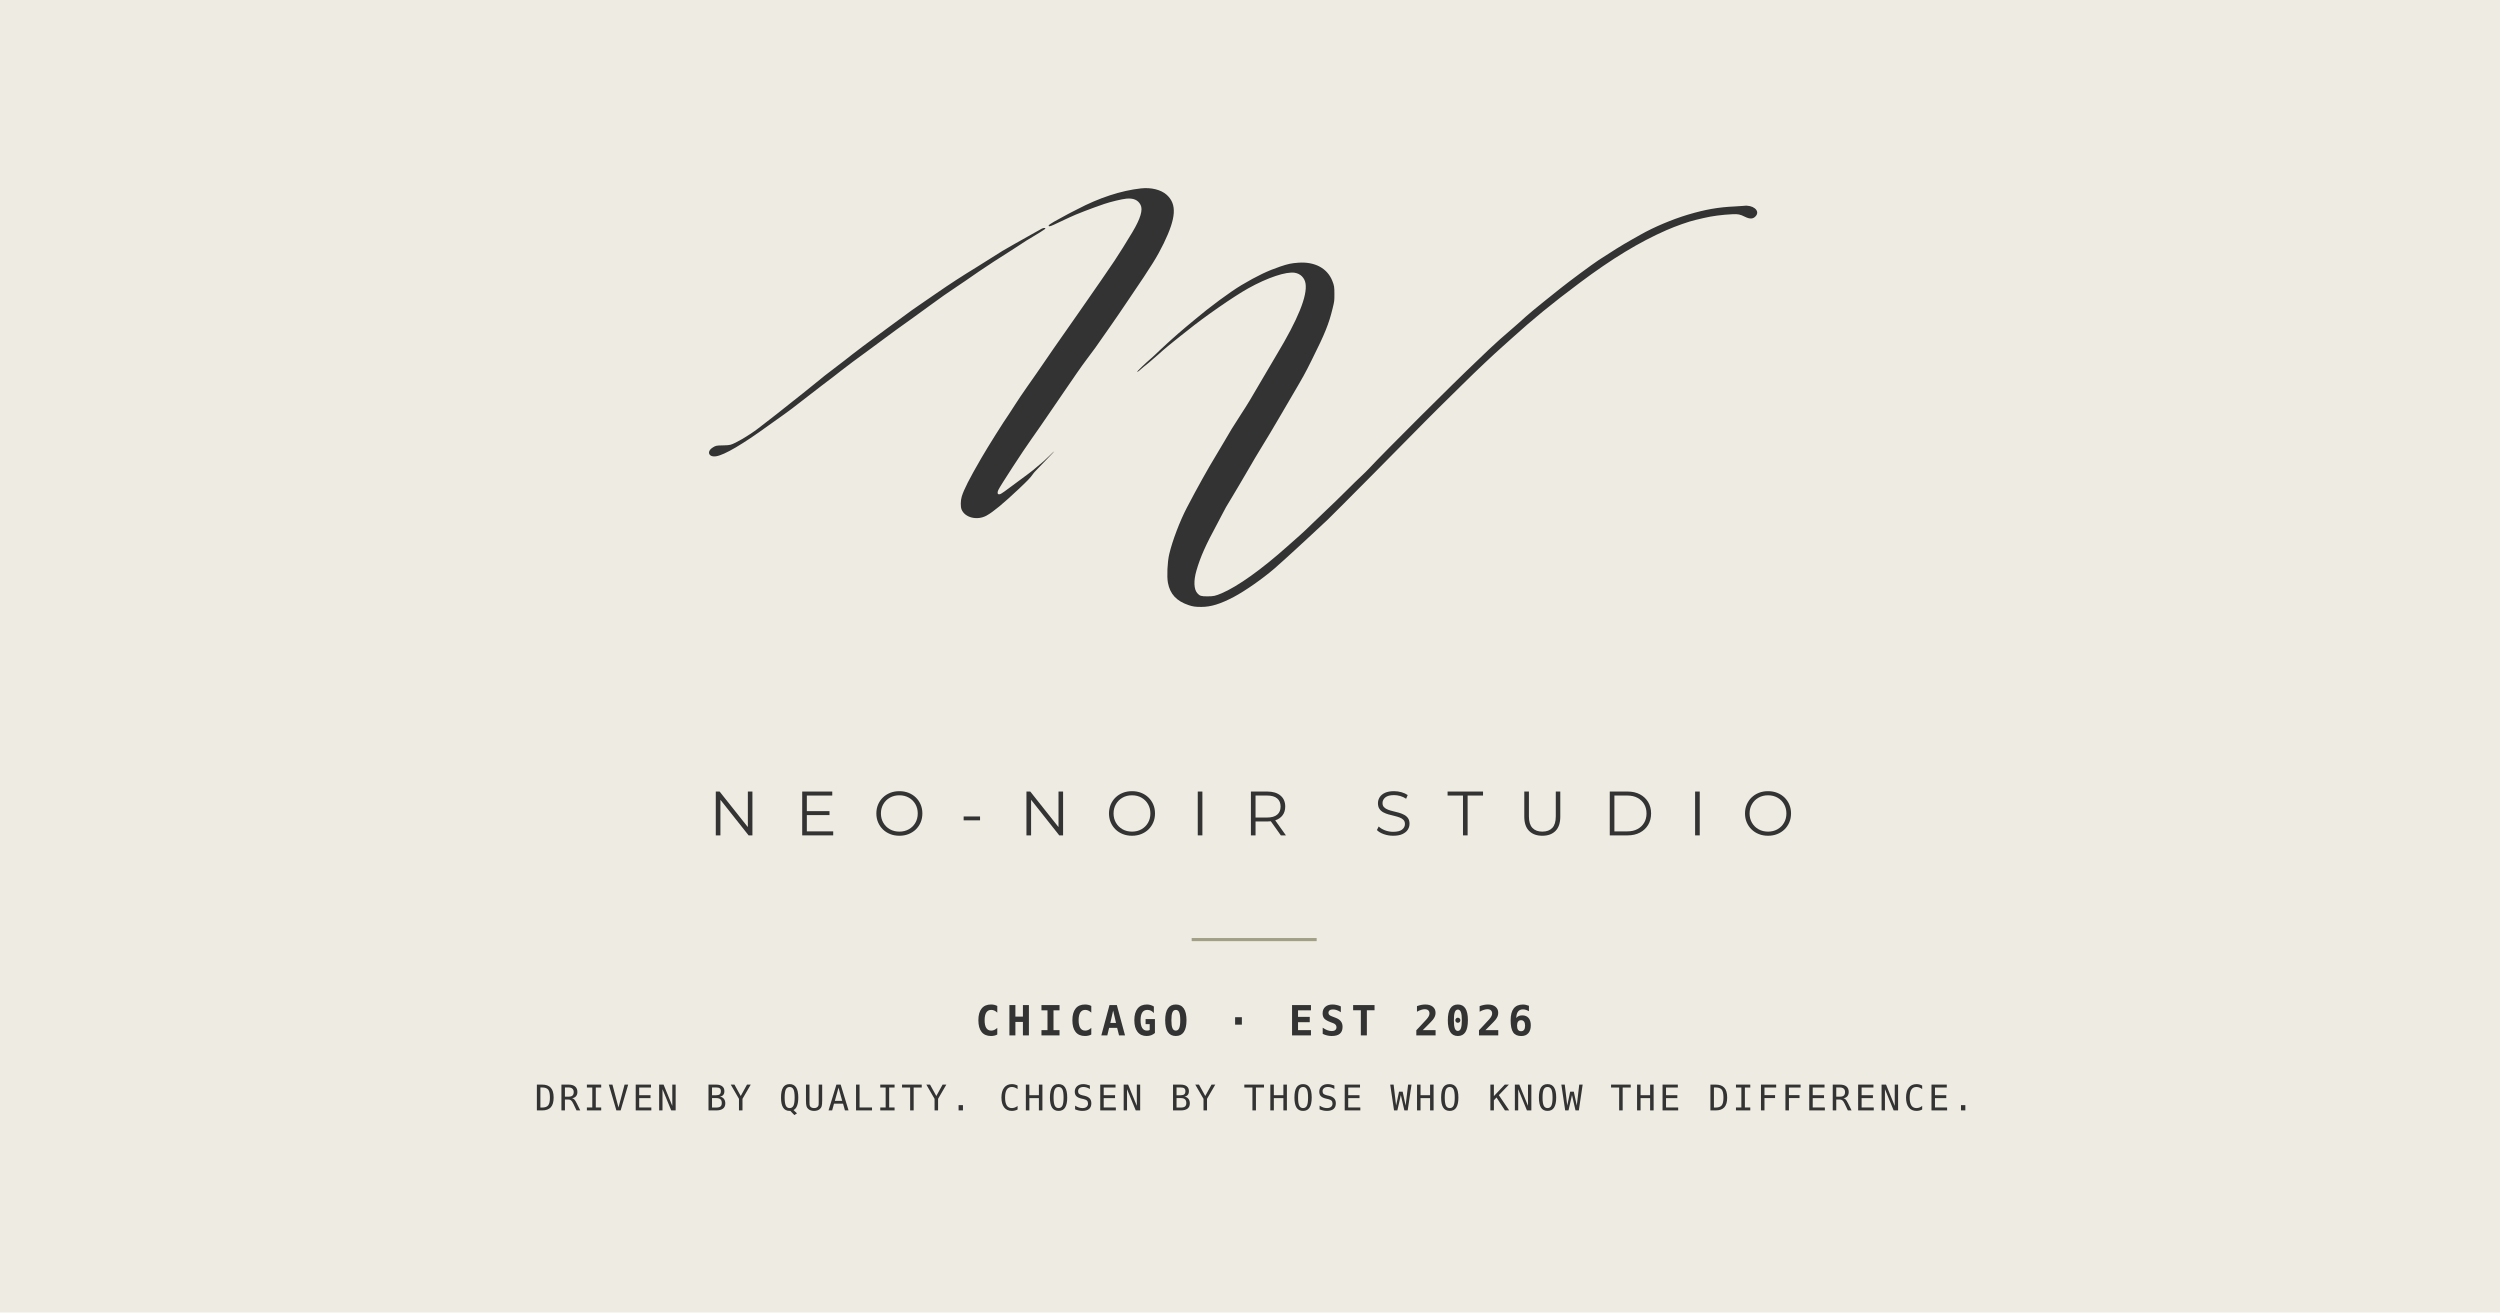
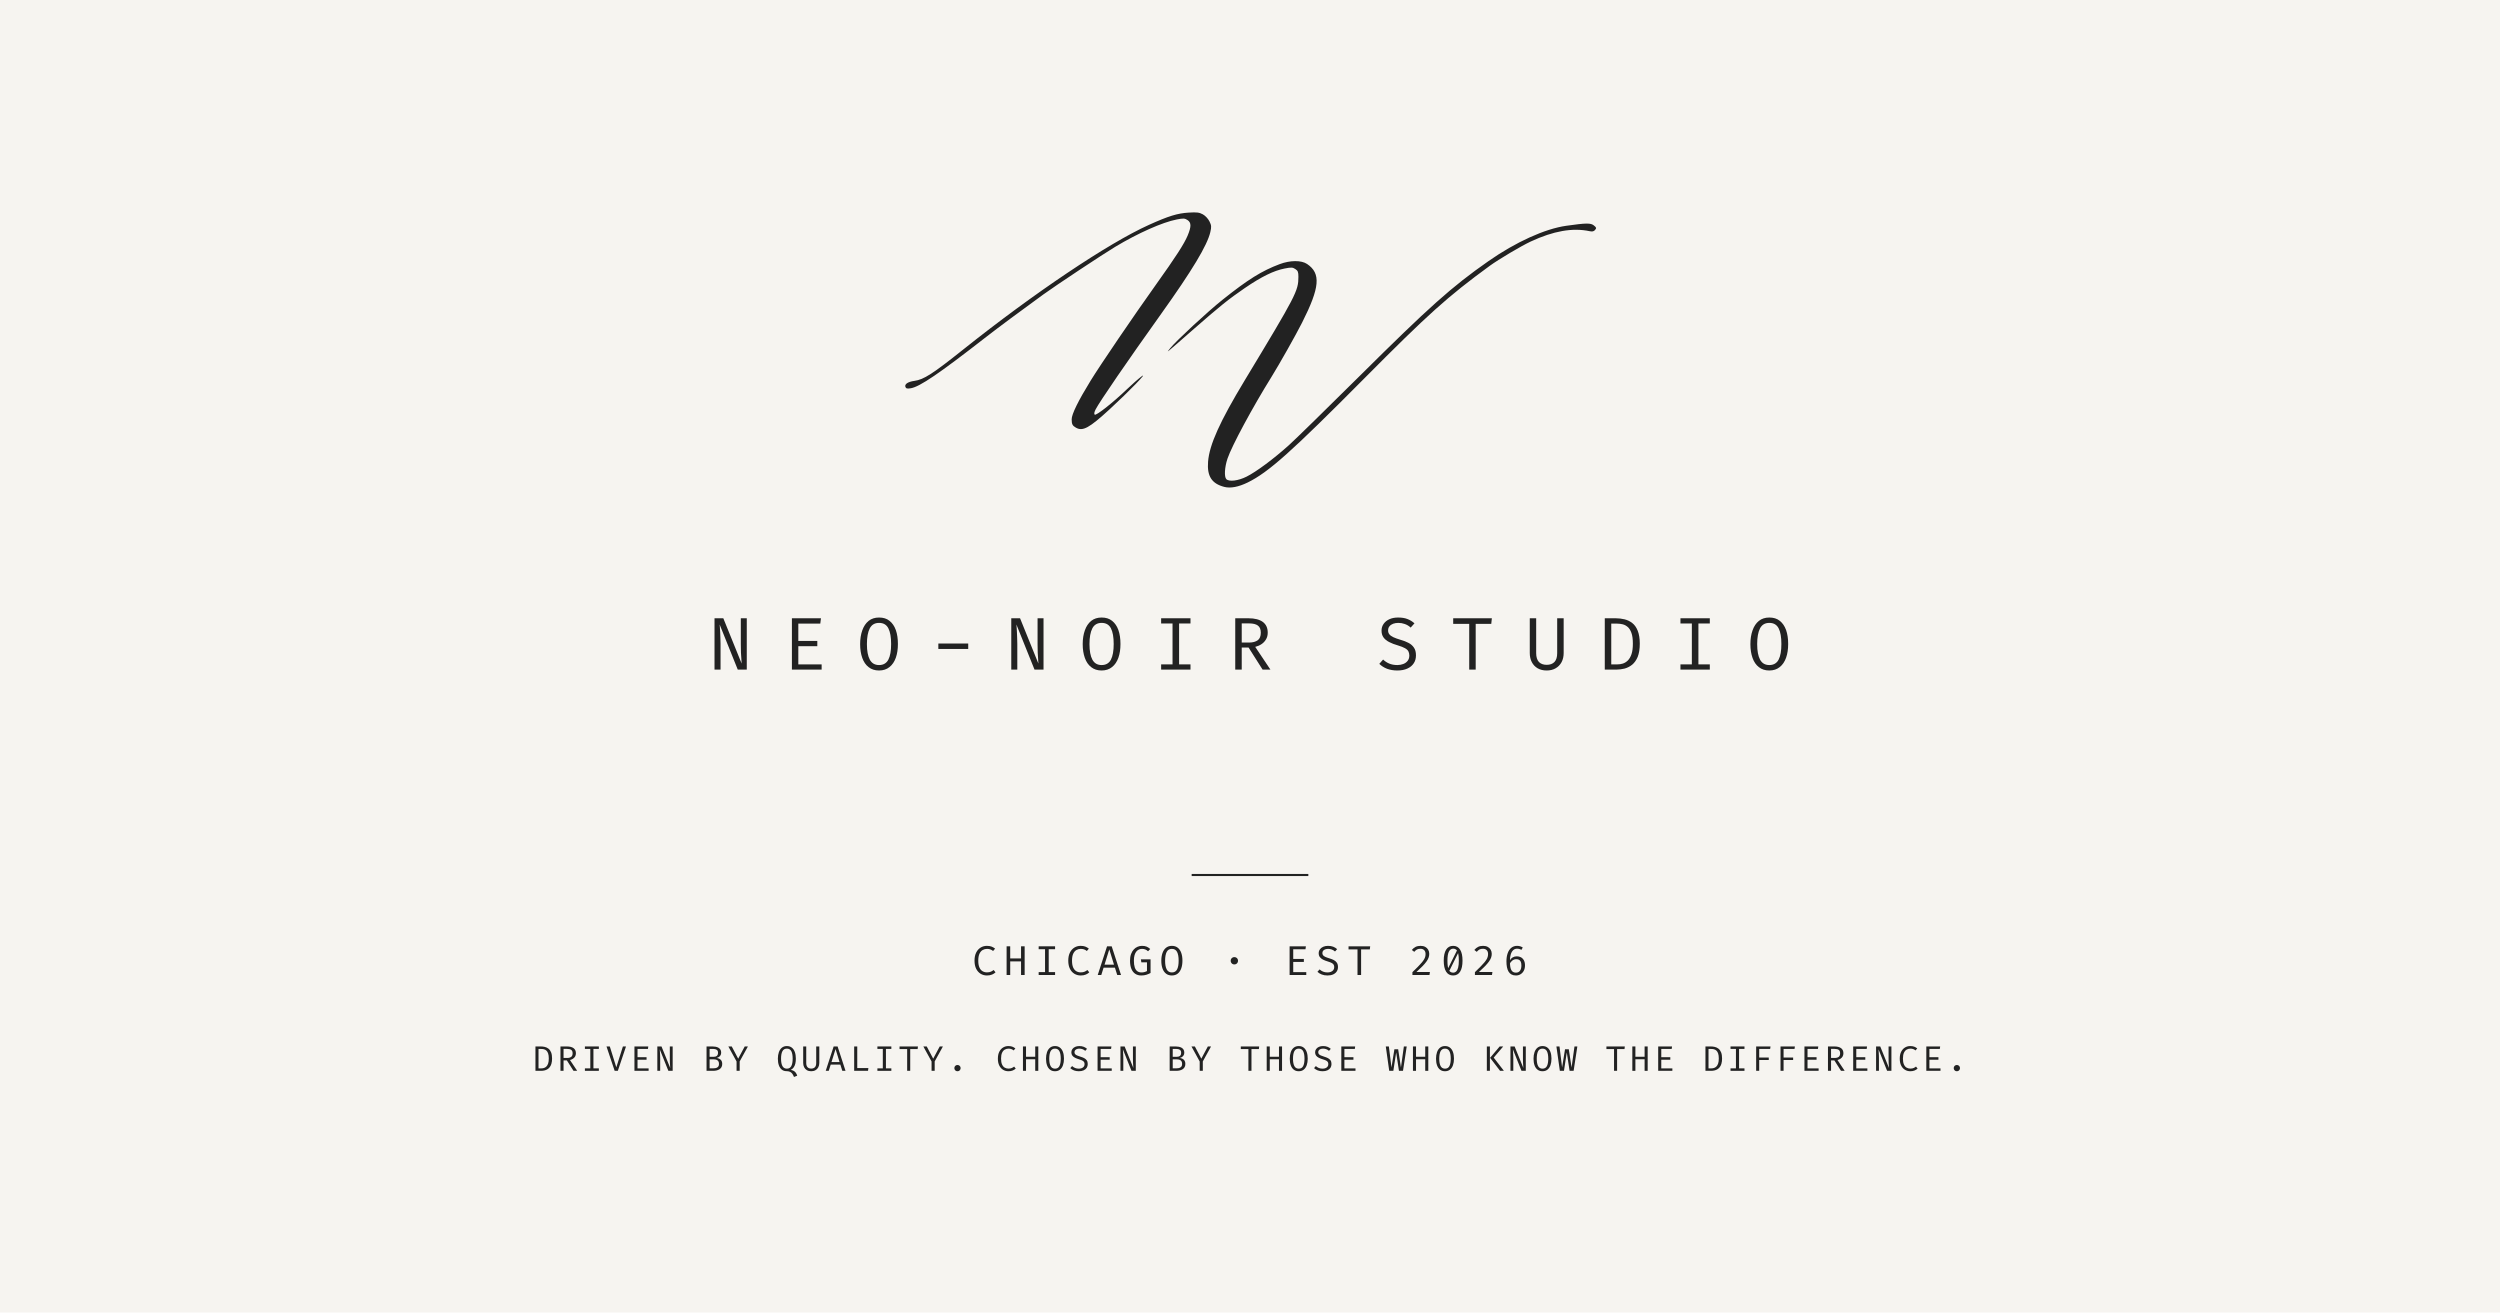
- <svg xmlns="http://www.w3.org/2000/svg" width="1200" height="630" viewBox="0 0 1200 630">
-   <rect width="1200" height="630" fill="#EEECE2" />
-   <svg x="340.0" y="90.0" width="520" height="311.3" viewBox="191.5 124.75 857.6 513.35">
-     <g fill="#333333">
-       <path transform="translate(178,469) scale(0.025,-0.025)" d="M14240 13743 c-633 -70 -1331 -299 -2018 -662 -106 -55 -195 -101 -199 -101 -3 0 -54 -26 -112 -59 -58 -32 -162 -89 -231 -126 -311 -168 -392 -224 -358 -247 25 -16 77 3 284 103 114 55 235 112 268 126 34 14 90 40 126 58 150 75 688 283 1080 416 194 66 555 153 695 167 225 22 372 -42 452 -198 80 -156 -3 -433 -257 -860 -179 -300 -422 -689 -570 -911 -151 -226 -649 -950 -846 -1229 -119 -168 -269 -384 -334 -480 -64 -96 -220 -319 -346 -495 -126 -176 -302 -428 -392 -560 -90 -132 -230 -337 -312 -455 -82 -118 -186 -269 -231 -335 -46 -66 -184 -264 -308 -440 -124 -176 -292 -426 -374 -555 -82 -129 -173 -269 -201 -310 -173 -246 -660 -1023 -873 -1390 -379 -653 -551 -992 -619 -1216 -38 -126 -41 -319 -6 -407 107 -264 500 -359 796 -193 210 118 519 373 1016 841 265 249 381 370 436 455 23 36 71 93 106 126 34 34 113 115 173 180 61 65 180 190 265 276 85 87 150 158 145 158 -5 0 -81 -71 -169 -158 -89 -87 -190 -180 -225 -207 -35 -28 -92 -75 -126 -105 -93 -83 -228 -192 -317 -256 -73 -53 -353 -260 -574 -425 -275 -206 -311 -227 -362 -208 -30 11 -29 68 3 136 60 129 802 1269 1043 1603 106 146 425 609 773 1120 103 151 261 382 351 513 90 130 235 342 323 470 88 128 228 323 311 433 214 282 329 441 477 659 72 105 191 276 266 380 74 105 189 271 256 370 67 99 236 349 376 555 680 1001 852 1278 1060 1704 394 812 420 1236 95 1534 -177 162 -492 241 -816 205z M33325 13190 c-33 -5 -163 -13 -290 -19 -522 -24 -932 -97 -1484 -262 -487 -146 -1070 -392 -1481 -625 -74 -42 -211 -119 -305 -172 -279 -157 -652 -388 -1028 -636 -221 -146 -930 -670 -1232 -912 -862 -688 -960 -770 -1290 -1070 -49 -45 -126 -113 -171 -150 -304 -259 -625 -544 -774 -689 -97 -93 -264 -253 -371 -355 -782 -739 -2931 -2882 -3430 -3418 -63 -68 -177 -180 -253 -250 -77 -70 -295 -283 -485 -473 -190 -190 -456 -448 -591 -574 -135 -126 -348 -331 -475 -455 -126 -125 -294 -282 -371 -351 -78 -68 -262 -232 -410 -364 -828 -739 -1580 -1276 -2092 -1494 -199 -84 -253 -96 -452 -96 -196 0 -240 13 -315 98 -112 124 -123 395 -29 718 123 425 291 805 649 1464 51 94 127 239 169 322 78 157 153 287 284 498 42 66 154 255 250 420 96 165 232 397 302 515 69 118 164 280 210 360 46 80 143 240 215 355 128 205 344 566 591 990 67 116 181 311 254 435 490 834 499 851 728 1310 421 842 542 1142 663 1645 53 220 53 220 54 430 0 236 -6 277 -66 429 -159 401 -555 613 -1075 576 -228 -17 -323 -37 -579 -123 -391 -132 -735 -297 -1220 -585 -356 -212 -1015 -698 -1481 -1093 -87 -74 -219 -184 -293 -244 -74 -61 -182 -153 -240 -205 -58 -53 -146 -131 -196 -174 -49 -43 -119 -106 -155 -140 -36 -35 -130 -123 -210 -195 -80 -73 -158 -148 -175 -166 -16 -17 -66 -63 -110 -100 -189 -162 -445 -407 -445 -427 0 -22 80 39 210 159 19 18 38 33 43 33 6 0 146 118 397 337 36 31 107 94 158 141 51 47 125 110 165 140 39 31 124 99 187 152 63 53 165 134 225 180 61 46 155 121 210 165 511 416 1470 1082 1920 1332 608 339 1205 539 1475 494 180 -29 311 -160 340 -337 64 -390 -236 -1132 -915 -2259 -73 -121 -244 -411 -380 -645 -477 -818 -527 -901 -733 -1217 -259 -398 -370 -578 -597 -973 -65 -113 -164 -279 -220 -370 -219 -355 -587 -1014 -908 -1629 -227 -434 -462 -1053 -563 -1481 -58 -250 -79 -705 -41 -906 68 -359 270 -577 657 -708 134 -45 208 -56 402 -56 301 0 598 91 1023 314 360 190 912 575 1295 905 118 102 573 513 720 651 80 75 282 262 450 416 168 153 400 369 515 480 195 186 2663 2673 3072 3096 100 103 302 306 450 450 147 145 484 476 748 737 447 442 973 938 1265 1196 68 61 194 173 280 251 694 628 1263 1093 2160 1765 1024 767 1889 1292 2750 1669 306 134 713 277 925 325 39 9 153 36 255 60 260 62 579 104 910 120 175 9 243 -5 392 -80 169 -84 273 -74 356 34 126 166 -107 350 -393 311z M11105 12471 c-22 -10 -128 -69 -235 -131 -192 -110 -413 -235 -640 -360 -256 -141 -495 -285 -765 -461 -100 -65 -291 -185 -425 -267 -465 -284 -830 -521 -1295 -842 -148 -103 -358 -247 -465 -320 -256 -174 -315 -217 -630 -450 -146 -109 -357 -264 -470 -345 -436 -316 -1078 -800 -1345 -1015 -66 -53 -200 -156 -298 -228 -214 -159 -405 -310 -667 -527 -107 -89 -260 -213 -340 -274 -80 -62 -217 -171 -305 -241 -341 -275 -680 -540 -1110 -870 -286 -219 -718 -474 -875 -515 -48 -13 -112 -18 -245 -20 -198 -2 -222 -7 -318 -69 -200 -127 -125 -313 110 -276 266 43 833 376 1658 975 77 56 194 139 260 185 287 199 662 480 1005 753 96 77 279 218 405 313 335 253 496 377 652 501 140 112 494 375 923 687 129 94 335 246 457 338 213 160 451 333 873 633 107 76 346 249 530 385 338 248 543 392 855 600 173 115 317 213 710 486 208 144 712 472 1020 664 77 48 196 125 265 172 128 87 280 183 405 255 126 72 369 225 392 246 44 39 -19 52 -92 18z" />
-       <path transform="translate(191.749,637.6) scale(0.049571,-0.049571)" d="M114 0V700H175L626 132V700H699V0H638L188 568V0Z" />
-       <path transform="translate(260.160,637.6) scale(0.049571,-0.049571)" d="M114 0V700H594V636H188V387H550V324H188V64H609V0Z" />
-       <path transform="translate(321.934,637.6) scale(0.049571,-0.049571)" d="M420 -6Q340 -6 273.0 20.5Q206 47 156.5 95.0Q107 143 79.5 208.0Q52 273 52 350Q52 427 79.5 492.0Q107 557 156.5 605.0Q206 653 273.0 679.5Q340 706 420 706Q499 706 566.0 679.5Q633 653 682.5 605.0Q732 557 759.5 492.0Q787 427 787 350Q787 273 759.5 208.0Q732 143 682.5 95.0Q633 47 566.0 20.5Q499 -6 420 -6ZM420 60Q504 60 570.5 97.5Q637 135 675.0 201.0Q713 267 713 350Q713 433 675.0 499.0Q637 565 570.5 602.5Q504 640 420 640Q335 640 268.5 602.5Q202 565 163.5 499.0Q125 433 125 350Q125 267 163.5 201.0Q202 135 268.5 97.5Q335 60 420 60Z" />
-       <path transform="translate(390.634,637.6) scale(0.049571,-0.049571)" d="M60 240V302H322V240Z" />
-       <path transform="translate(437.680,637.6) scale(0.049571,-0.049571)" d="M114 0V700H175L626 132V700H699V0H638L188 568V0Z" />
-       <path transform="translate(506.092,637.6) scale(0.049571,-0.049571)" d="M420 -6Q340 -6 273.0 20.5Q206 47 156.5 95.0Q107 143 79.5 208.0Q52 273 52 350Q52 427 79.5 492.0Q107 557 156.5 605.0Q206 653 273.0 679.5Q340 706 420 706Q499 706 566.0 679.5Q633 653 682.5 605.0Q732 557 759.5 492.0Q787 427 787 350Q787 273 759.5 208.0Q732 143 682.5 95.0Q633 47 566.0 20.5Q499 -6 420 -6ZM420 60Q504 60 570.5 97.5Q637 135 675.0 201.0Q713 267 713 350Q713 433 675.0 499.0Q637 565 570.5 602.5Q504 640 420 640Q335 640 268.5 602.5Q202 565 163.5 499.0Q125 433 125 350Q125 267 163.5 201.0Q202 135 268.5 97.5Q335 60 420 60Z" />
-       <path transform="translate(573.292,637.6) scale(0.049571,-0.049571)" d="M114 0V700H188V0Z" />
-       <path transform="translate(615.372,637.6) scale(0.049571,-0.049571)" d="M114 0V700H376Q509 700 585.5 636.5Q662 573 662 460Q662 378 620.0 321.5Q578 265 502 240L673 0H592L432 225Q405 222 376 222H188V0ZM188 285H374Q479 285 533.5 331.0Q588 377 588 460Q588 544 533.5 590.0Q479 636 374 636H188Z" />
-       <path transform="translate(718.420,637.6) scale(0.049571,-0.049571)" d="M307 -6Q228 -6 157.0 19.5Q86 45 47 85L76 142Q113 105 175.5 81.0Q238 57 307 57Q405 57 450.0 93.0Q495 129 495 181Q495 222 472.0 246.5Q449 271 410.5 285.5Q372 300 326.0 311.0Q280 322 234.0 334.5Q188 347 149.5 368.0Q111 389 87.5 423.5Q64 458 64 514Q64 565 91.5 609.0Q119 653 176.0 679.5Q233 706 322 706Q381 706 439.0 689.5Q497 673 539 644L514 585Q469 615 418.5 629.0Q368 643 322 643Q226 643 181.5 606.0Q137 569 137 516Q137 475 160.5 450.5Q184 426 222.5 411.0Q261 396 307.0 385.5Q353 375 398.5 362.0Q444 349 482.5 328.5Q521 308 544.5 274.0Q568 240 568 185Q568 134 540.0 90.5Q512 47 454.5 20.5Q397 -6 307 -6Z" />
-       <path transform="translate(776.516,637.6) scale(0.049571,-0.049571)" d="M250 0V636H4V700H570V636H324V0Z" />
-       <path transform="translate(832.080,637.6) scale(0.049571,-0.049571)" d="M396 -6Q262 -6 185.0 71.0Q108 148 108 299V700H182V302Q182 178 238.0 119.0Q294 60 396 60Q499 60 555.0 119.0Q611 178 611 302V700H683V299Q683 148 606.5 71.0Q530 -6 396 -6Z" />
-       <path transform="translate(899.451,637.6) scale(0.049571,-0.049571)" d="M114 0V700H399Q511 700 595.5 655.5Q680 611 727.0 532.0Q774 453 774 350Q774 247 727.0 168.0Q680 89 595.5 44.5Q511 0 399 0ZM188 64H395Q488 64 556.5 100.5Q625 137 663.0 201.5Q701 266 701 350Q701 434 663.0 498.5Q625 563 556.5 599.5Q488 636 395 636H188Z" />
-       <path transform="translate(967.007,637.6) scale(0.049571,-0.049571)" d="M114 0V700H188V0Z" />
-       <path transform="translate(1009.587,637.6) scale(0.049571,-0.049571)" d="M420 -6Q340 -6 273.0 20.5Q206 47 156.5 95.0Q107 143 79.5 208.0Q52 273 52 350Q52 427 79.5 492.0Q107 557 156.5 605.0Q206 653 273.0 679.5Q340 706 420 706Q499 706 566.0 679.5Q633 653 682.5 605.0Q732 557 759.5 492.0Q787 427 787 350Q787 273 759.5 208.0Q732 143 682.5 95.0Q633 47 566.0 20.5Q499 -6 420 -6ZM420 60Q504 60 570.5 97.5Q637 135 675.0 201.0Q713 267 713 350Q713 433 675.0 499.0Q637 565 570.5 602.5Q504 640 420 640Q335 640 268.5 602.5Q202 565 163.5 499.0Q125 433 125 350Q125 267 163.5 201.0Q202 135 268.5 97.5Q335 60 420 60Z" />
+ <svg xmlns="http://www.w3.org/2000/svg" xmlns:xlink="http://www.w3.org/1999/xlink" width="1200" height="630" viewBox="0 0 1200 630">
+   <rect width="1200" height="630" fill="#F6F4F0" />
+   <svg x="340" y="100" width="520" height="233" viewBox="0 0 883.785 395.734" fill="#222222" color="#222222">
+     <defs>
+       <clipPath id="clip_1">
+         <path transform="matrix(.24,0,0,.24,0,0)" d="M0 0H6250V6250H0Z" clip-rule="evenodd" />
+       </clipPath>
+       <clipPath id="clip_2">
+         <path transform="matrix(.24,0,0,.24,0,0)" d="M0 0H6250V6250H0Z" clip-rule="evenodd" />
+       </clipPath>
+       <clipPath id="clip_3">
+         <path transform="matrix(.24,0,0,.24,0,0)" d="M0 0H6250V6250H0Z" clip-rule="evenodd" />
+       </clipPath>
+       <path id="font_4_65" d="M.395 0 .152 .605C.153 .598 .154 .585 .155 .567 .156 .549 .157 .528 .159 .504 .16 .479 .161 .453 .162 .426 .163 .399 .164 .372 .164 .345V0H.083V.689H.201L.447 .081C.447 .09 .446 .108 .444 .134 .442 .16 .44 .191 .438 .227 .437 .264 .436 .303 .436 .344V.689H.516V0H.395Z" />
+       <path id="font_4_24" d="M.212 .617V.385H.467V.314H.212V.07H.525V0H.126V.689H.516L.507 .617H.212Z" />
+       <path id="font_4_71" d="M.553 .344C.553 .274 .544 .213 .525 .159 .506 .106 .478 .064 .44 .034 .403 .004 .356-.012 .3-.012 .244-.012 .198 .003 .16 .033 .122 .062 .094 .103 .075 .156 .056 .209 .046 .271 .046 .342 .046 .412 .056 .474 .075 .527 .094 .581 .122 .623 .16 .654 .198 .684 .244 .699 .3 .699 .356 .699 .403 .685 .44 .655 .478 .625 .506 .584 .525 .531 .544 .477 .553 .415 .553 .344M.462 .344C.462 .435 .45 .505 .425 .554 .4 .603 .358 .627 .3 .627 .242 .627 .2 .602 .175 .553 .15 .504 .137 .434 .137 .342 .137 .251 .15 .181 .176 .133 .202 .085 .244 .061 .3 .061 .358 .061 .4 .086 .425 .134 .45 .182 .462 .252 .462 .344Z" />
+       <path id="font_4_1026" d="M.1 .277V.35H.501V.277H.1Z" />
+       <path id="font_4_43" d="M.497 .689V.619H.344V.07H.497V0H.103V.07H.256V.619H.103V.689H.497Z" />
+       <path id="font_4_86" d="M.538 .495C.538 .461 .53 .431 .515 .406 .5 .38 .48 .359 .455 .342 .43 .325 .401 .313 .37 .305L.574 0H.469L.281 .296H.189V0H.102V.689H.279C.364 .689 .428 .672 .472 .64 .516 .607 .538 .559 .538 .495M.445 .495C.445 .54 .432 .572 .406 .591 .381 .61 .342 .62 .288 .62H.189V.363H.288C.338 .363 .376 .374 .404 .394 .431 .414 .445 .448 .445 .495Z" />
+       <path id="font_4_1110" d="" />
+       <path id="font_4_90" d="M.536 .191C.536 .151 .527 .116 .507 .086 .487 .055 .459 .031 .421 .014 .384-.003 .339-.012 .285-.012 .235-.012 .189-.004 .148 .011 .107 .027 .073 .049 .044 .077L.095 .135C.119 .112 .146 .094 .177 .081 .208 .068 .245 .061 .286 .061 .315 .061 .341 .066 .365 .075 .389 .084 .409 .098 .424 .117 .439 .136 .447 .16 .447 .189 .447 .211 .442 .23 .434 .246 .425 .262 .41 .276 .387 .288 .366 .3 .335 .312 .296 .324 .25 .337 .211 .352 .178 .369 .145 .386 .119 .406 .101 .431 .083 .456 .074 .486 .074 .523 .074 .557 .083 .587 .102 .614 .121 .641 .147 .662 .181 .677 .214 .692 .253 .699 .296 .699 .344 .699 .386 .693 .421 .679 .456 .666 .488 .646 .516 .621L.465 .564C.441 .587 .414 .602 .386 .612 .358 .622 .329 .627 .299 .627 .274 .627 .252 .623 .231 .616 .21 .608 .193 .597 .181 .582 .168 .567 .162 .548 .162 .525 .162 .506 .167 .489 .178 .475 .189 .46 .207 .447 .232 .435 .257 .423 .292 .411 .335 .398 .371 .388 .404 .375 .435 .359 .465 .344 .49 .323 .508 .296 .527 .27 .536 .235 .536 .191Z" />
+       <path id="font_4_96" d="M.342 .614V0H.255V.614H.04V.689H.559L.551 .614H.342Z" />
+       <path id="font_4_101" d="M.527 .689V.223C.527 .177 .518 .136 .499 .1 .48 .065 .454 .038 .42 .018 .386-.002 .345-.012 .299-.012 .252-.012 .211-.002 .177 .018 .143 .038 .117 .066 .099 .101 .081 .136 .072 .177 .072 .223V.689H.158V.22C.158 .168 .171 .128 .195 .102 .22 .077 .254 .064 .299 .064 .344 .064 .379 .077 .403 .102 .428 .128 .44 .168 .44 .22V.689H.527Z" />
+       <path id="font_4_20" d="M.46 .348C.46 .408 .454 .456 .441 .492 .428 .528 .412 .554 .391 .572 .37 .59 .348 .602 .323 .608 .299 .614 .275 .617 .251 .617H.17V.07H.252C.277 .07 .301 .073 .326 .081 .35 .089 .373 .103 .393 .123 .413 .143 .43 .172 .442 .208 .454 .244 .46 .29 .46 .348M.553 .348C.553 .276 .543 .217 .525 .171 .506 .126 .481 .091 .451 .066 .42 .041 .386 .024 .35 .014 .313 .005 .277 0 .242 0H.083V.689H.23C.271 .689 .31 .684 .348 .675 .386 .666 .421 .649 .452 .625 .483 .601 .507 .567 .525 .522 .543 .477 .553 .419 .553 .348Z" />
+     </defs>
+     <g transform="translate(157.3927,0)">
+       <path d="M263.500,227.115C253.276,224.454 249.369,218.375 250.291,206.562C251.372,192.708 259.873,173.842 280.202,140.180C322.284,70.499 323.963,67.263 323.989,55.773C323.998,51.819 323.588,50.776 321.482,49.396C319.279,47.953 318.185,47.899 312.732,48.966C303.868,50.701 293.853,55.617 280.282,64.895C266.991,73.981 260.095,79.531 237.388,99.411C214.742,119.238 216.065,118.166 219.386,114.000C224.126,108.053 249.896,84.184 262.000,74.530C282.941,57.827 294.035,50.909 308.760,45.366C317.289,42.156 326.396,42.118 331.078,45.274C342.496,52.968 341.524,64.320 326.978,93.131C321.882,103.225 308.328,127.260 301.956,137.500C286.500,162.342 269.660,193.627 266.149,204.023C263.782,211.034 263.335,218.935 265.200,220.800C267.476,223.076 274.823,222.173 281.641,218.780C289.557,214.840 303.732,204.315 316.182,193.130C321.307,188.526 346.875,163.530 373.000,137.583C430.927,80.051 449.013,63.911 479.139,42.864C501.363,27.338 525.090,16.566 542.500,14.098C558.807,11.787 562.461,11.743 565.033,13.826C567.148,15.538 567.267,15.974 566.024,17.471C564.990,18.717 563.798,18.995 561.557,18.514C547.747,15.547 532.081,18.297 513.500,26.950C505.768,30.551 487.218,41.562 480.012,46.828C445.770,71.851 429.926,86.075 377.543,138.820C318.099,198.674 299.610,215.174 282.663,223.493C275.153,227.179 268.545,228.428 263.500,227.115ZM142.500,178.805C139.652,177.190 139.033,175.972 139.015,171.954C138.998,167.846 144.461,156.724 154.521,140.389C162.548,127.354 189.673,87.481 207.506,62.500C224.058,39.314 230.836,28.822 233.669,22.000C236.706,14.685 236.659,11.478 233.482,9.396C231.283,7.956 230.175,7.900 224.732,8.955C213.124,11.204 193.100,20.107 174.501,31.288C164.389,37.367 126.132,62.724 116.000,70.064C97.817,83.234 78.493,97.592 69.197,104.838C30.738,134.815 15.077,145.464 7.690,146.663C4.832,147.127 3.895,146.891 3.392,145.580C2.520,143.307 5.408,141.353 10.718,140.625C18.379,139.575 25.588,134.945 50.500,115.079C108.289,68.994 168.819,28.364 201.996,13.389C218.044,6.145 225.253,3.918 234.500,3.346C241.107,2.938 243.109,3.183 246.000,4.755C247.995,5.840 250.314,8.292 251.393,10.455C253.049,13.778 253.141,14.879 252.127,19.270C249.644,30.029 237.261,50.617 212.017,85.957C184.559,124.398 161.881,157.462 158.534,163.934C157.464,166.004 157.181,167.581 157.775,168.175C158.881,169.281 172.704,158.406 184.000,147.543C188.125,143.576 193.525,138.832 196.000,137.000C201.952,132.596 185.671,149.365 170.000,163.779C153.331,179.111 148.090,181.975 142.500,178.805Z" />
+     </g>
+     <g transform="translate(0,316)">
+       <g transform="translate(-308.1027,-708.9558)">
+         <use data-text="N" xlink:href="#font_4_65" transform="matrix(60.7725,0,0,-60.7725,308.1027,769.1206)" fill="currentColor" />
+         <use data-text="E" xlink:href="#font_4_24" transform="matrix(60.7725,0,0,-60.7725,368.6257,769.1206)" fill="currentColor" />
+         <use data-text="O" xlink:href="#font_4_71" transform="matrix(60.7725,0,0,-60.7725,429.1487,769.1206)" fill="currentColor" />
+         <use data-text="-" xlink:href="#font_4_1026" transform="matrix(60.7725,0,0,-60.7725,489.6717,769.1206)" fill="currentColor" />
+         <use data-text="N" xlink:href="#font_4_65" transform="matrix(60.7725,0,0,-60.7725,550.1947,769.1206)" fill="currentColor" />
+         <use data-text="O" xlink:href="#font_4_71" transform="matrix(60.7725,0,0,-60.7725,610.7177,769.1206)" fill="currentColor" />
+         <use data-text="I" xlink:href="#font_4_43" transform="matrix(60.7725,0,0,-60.7725,671.2406,769.1206)" fill="currentColor" />
+         <use data-text="R" xlink:href="#font_4_86" transform="matrix(60.7725,0,0,-60.7725,731.7636,769.1206)" fill="currentColor" />
+         <use data-text=" " xlink:href="#font_4_1110" transform="matrix(60.7725,0,0,-60.7725,792.2866,769.1206)" fill="currentColor" />
+         <use data-text="S" xlink:href="#font_4_90" transform="matrix(60.7725,0,0,-60.7725,852.8096,769.1206)" fill="currentColor" />
+         <use data-text="T" xlink:href="#font_4_96" transform="matrix(60.7725,0,0,-60.7725,913.3326,769.1206)" fill="currentColor" />
+         <use data-text="U" xlink:href="#font_4_101" transform="matrix(60.7725,0,0,-60.7725,973.8555,769.1206)" fill="currentColor" />
+         <use data-text="D" xlink:href="#font_4_20" transform="matrix(60.7725,0,0,-60.7725,1034.379,769.1206)" fill="currentColor" />
+         <use data-text="I" xlink:href="#font_4_43" transform="matrix(60.7725,0,0,-60.7725,1094.902,769.1206)" fill="currentColor" />
+         <use data-text="O" xlink:href="#font_4_71" transform="matrix(60.7725,0,0,-60.7725,1155.425,769.1206)" fill="currentColor" />
+       </g>
    </g>
  </svg>
-   <line x1="572" y1="451" x2="632" y2="451" stroke="#A29F86" stroke-width="1.5" />
-   <text x="602" y="497" text-anchor="middle" font-family="'IBM Plex Mono', 'DejaVu Sans Mono', monospace" font-size="20" font-weight="600" letter-spacing="3" fill="#333333">CHICAGO · EST 2026</text>
-   <text x="602" y="533" text-anchor="middle" font-family="'IBM Plex Mono', 'DejaVu Sans Mono', monospace" font-size="17" letter-spacing="1.5" fill="#333333">DRIVEN BY QUALITY. CHOSEN BY THOSE WHO KNOW THE DIFFERENCE.</text>
+   <line x1="572" x2="628" y1="420" y2="420" stroke="#222222" />
+   <g fill="#222222" transform="translate(466.5,468) scale(0.01,-0.01)">
+     <path transform="translate(0,0)" d="M716 1399Q851 1399 942.0 1365.0Q1033 1331 1115 1265L1018 1152Q953 1207 880.5 1230.5Q808 1254 729 1254Q616 1254 520.0 1200.5Q424 1147 365.5 1023.5Q307 900 307 689Q307 484 362.5 360.0Q418 236 513.0 181.0Q608 126 725 126Q841 126 915.5 161.0Q990 196 1045 241L1135 127Q1072 66 971.0 21.5Q870 -23 723 -23Q556 -23 420.5 59.0Q285 141 206.0 299.5Q127 458 127 689Q127 921 207.5 1079.0Q288 1237 422.5 1318.0Q557 1399 716 1399Z" />
+     <path transform="translate(1500.0,0)" d="M860 0V653H340V0H167V1377H340V795H860V1377H1033V0Z" />
+     <path transform="translate(3000.0,0)" d="M994 1377V1238H688V139H994V0H206V139H512V1238H206V1377Z" />
+     <path transform="translate(4500.0,0)" d="M716 1399Q851 1399 942.0 1365.0Q1033 1331 1115 1265L1018 1152Q953 1207 880.5 1230.5Q808 1254 729 1254Q616 1254 520.0 1200.5Q424 1147 365.5 1023.5Q307 900 307 689Q307 484 362.5 360.0Q418 236 513.0 181.0Q608 126 725 126Q841 126 915.5 161.0Q990 196 1045 241L1135 127Q1072 66 971.0 21.5Q870 -23 723 -23Q556 -23 420.5 59.0Q285 141 206.0 299.5Q127 458 127 689Q127 921 207.5 1079.0Q288 1237 422.5 1318.0Q557 1399 716 1399Z" />
+     <path transform="translate(6000.0,0)" d="M867 351H322L212 0H41L489 1377H711L1159 0H977ZM367 495H822L596 1231Z" />
+     <path transform="translate(7500.0,0)" d="M627 -23Q464 -23 343.5 56.0Q223 135 157.0 293.0Q91 451 91 689Q91 867 138.5 1000.0Q186 1133 267.5 1222.0Q349 1311 452.5 1355.0Q556 1399 667 1399Q802 1399 891.0 1360.5Q980 1322 1061 1248L956 1139Q893 1198 823.5 1226.0Q754 1254 668 1254Q593 1254 523.0 1225.0Q453 1196 397.5 1130.5Q342 1065 309.5 957.0Q277 849 277 689Q277 490 318.5 365.0Q360 240 441.5 181.5Q523 123 643 123Q715 123 779.5 140.0Q844 157 905 189V609H634L613 753H1077V97Q984 47 879.0 12.0Q774 -23 627 -23Z" />
+     <path transform="translate(9000.0,0)" d="M1107 687Q1107 479 1050.5 318.5Q994 158 881.0 67.5Q768 -23 600 -23Q433 -23 319.5 65.5Q206 154 149.5 313.0Q93 472 93 685Q93 894 149.5 1055.0Q206 1216 319.5 1307.5Q433 1399 600 1399Q768 1399 881.0 1310.0Q994 1221 1050.5 1061.0Q1107 901 1107 687ZM925 687Q925 962 849.5 1108.0Q774 1254 600 1254Q426 1254 350.5 1107.0Q275 960 275 685Q275 410 353.0 266.5Q431 123 600 123Q774 123 849.5 267.5Q925 412 925 687Z" />
+     <path transform="translate(10500.0,0)" d="" />
+     <path transform="translate(12000.0,0)" d="M423 684Q423 733 446.0 772.5Q469 812 508.5 835.5Q548 859 598 859Q649 859 689.0 835.5Q729 812 752.0 772.5Q775 733 775 684Q775 635 752.0 594.5Q729 554 689.0 530.5Q649 507 598 507Q548 507 508.5 530.5Q469 554 446.0 594.5Q423 635 423 684Z" />
+     <path transform="translate(13500.0,0)" d="" />
+     <path transform="translate(15000.0,0)" d="M425 1235V771H935V628H425V139H1051V0H251V1377H1033L1013 1235Z" />
+     <path transform="translate(16500.0,0)" d="M1073 381Q1073 263 1014.0 171.5Q955 80 843.0 28.5Q731 -23 570 -23Q419 -23 296.5 23.0Q174 69 87 153L190 269Q262 202 355.0 162.5Q448 123 573 123Q657 123 730.0 150.5Q803 178 848.0 234.5Q893 291 893 378Q893 445 867.0 492.0Q841 539 775.0 575.5Q709 612 591 647Q455 687 355.5 737.5Q256 788 201.5 862.0Q147 936 147 1045Q147 1148 204.0 1228.0Q261 1308 361.5 1353.5Q462 1399 593 1399Q736 1399 841.5 1358.5Q947 1318 1033 1242L931 1129Q857 1195 772.0 1224.5Q687 1254 599 1254Q524 1254 461.5 1231.5Q399 1209 361.5 1164.5Q324 1120 324 1051Q324 992 356.0 949.0Q388 906 464.0 870.5Q540 835 671 796Q778 765 869.5 718.5Q961 672 1017.0 592.5Q1073 513 1073 381Z" />
+     <path transform="translate(18000.0,0)" d="M683 1228V0H510V1228H80V1377H1119L1101 1228Z" />
+     <path transform="translate(19500.0,0)" d="" />
+     <path transform="translate(21000.0,0)" d="M539 1399Q669 1399 761.5 1349.0Q854 1299 904.0 1212.0Q954 1125 954 1015Q954 920 921.0 829.5Q888 739 815.5 639.5Q743 540 625.5 419.0Q508 298 337 143H986L965 0H146V137Q302 286 411.5 398.0Q521 510 592.5 594.5Q664 679 704.5 748.0Q745 817 761.0 879.5Q777 942 777 1009Q777 1125 711.5 1192.0Q646 1259 531 1259Q429 1259 364.0 1224.0Q299 1189 234 1112L118 1202Q200 1302 300.0 1350.5Q400 1399 539 1399Z" />
+     <path transform="translate(22500.0,0)" d="M600 1399Q823 1399 937.0 1215.0Q1051 1031 1051 689Q1051 346 937.0 161.5Q823 -23 600 -23Q378 -23 263.5 161.5Q149 346 149 689Q149 1031 263.5 1215.0Q378 1399 600 1399ZM600 1264Q473 1264 400.0 1129.5Q327 995 327 689Q327 534 343.0 424.0Q359 314 392.5 245.5Q426 177 477.5 145.0Q529 113 600 113Q686 113 747.5 172.0Q809 231 841.5 358.5Q874 486 874 689Q874 895 845.5 1022.0Q817 1149 756.5 1206.5Q696 1264 600 1264ZM803 1215 847 1068 409 181 347 298Z" />
+     <path transform="translate(24000.0,0)" d="M539 1399Q669 1399 761.5 1349.0Q854 1299 904.0 1212.0Q954 1125 954 1015Q954 920 921.0 829.5Q888 739 815.5 639.5Q743 540 625.5 419.0Q508 298 337 143H986L965 0H146V137Q302 286 411.5 398.0Q521 510 592.5 594.5Q664 679 704.5 748.0Q745 817 761.0 879.5Q777 942 777 1009Q777 1125 711.5 1192.0Q646 1259 531 1259Q429 1259 364.0 1224.0Q299 1189 234 1112L118 1202Q200 1302 300.0 1350.5Q400 1399 539 1399Z" />
+     <path transform="translate(25500.0,0)" d="M671 1399Q751 1399 818.0 1378.5Q885 1358 943 1319L877 1205Q830 1234 777.5 1248.5Q725 1263 668 1263Q558 1263 481.0 1189.5Q404 1116 365.0 982.5Q326 849 327 669L329 604Q329 350 396.0 231.5Q463 113 615 113Q746 113 811.5 206.0Q877 299 877 459Q877 572 846.5 637.5Q816 703 761.0 731.0Q706 759 633 759Q526 759 444.0 695.0Q362 631 311 531L307 679Q375 795 462.0 846.0Q549 897 659 897Q766 897 854.0 850.0Q942 803 995.5 706.5Q1049 610 1049 463Q1049 311 991.0 202.5Q933 94 834.0 35.5Q735 -23 616 -23Q490 -23 403.0 24.5Q316 72 262.0 160.5Q208 249 183.5 373.5Q159 498 159 651Q159 879 219.5 1047.0Q280 1215 394.5 1307.0Q509 1399 671 1399Z" />
+   </g>
+   <g fill="#222222" transform="translate(255.6,514) scale(0.0085,-0.0085)">
+     <path transform="translate(0,0)" d="M920 695Q920 875 882.0 983.0Q844 1091 782.0 1145.0Q720 1199 646.5 1217.0Q573 1235 502 1235H340V139H504Q578 139 651.5 162.5Q725 186 786.0 246.5Q847 307 883.5 415.5Q920 524 920 695ZM1105 695Q1105 523 1068.5 401.5Q1032 280 969.0 201.0Q906 122 825.5 78.5Q745 35 656.5 17.5Q568 0 483 0H167V1377H461Q582 1377 696.5 1350.0Q811 1323 903.5 1250.5Q996 1178 1050.5 1044.0Q1105 910 1105 695Z" />
+     <path transform="translate(1376.471,0)" d="M1075 991Q1075 888 1030.5 811.0Q986 734 910.0 684.0Q834 634 739 611L1147 0H939L563 591H377V0H203V1377H557Q812 1377 943.5 1279.5Q1075 1182 1075 991ZM889 991Q889 1124 813.0 1181.5Q737 1239 577 1239H377V727H577Q725 727 807.0 787.5Q889 848 889 991Z" />
+     <path transform="translate(2752.941,0)" d="M994 1377V1238H688V139H994V0H206V139H512V1238H206V1377Z" />
+     <path transform="translate(4129.412,0)" d="M604 197 976 1377H1151L690 0H510L49 1377H236Z" />
+     <path transform="translate(5505.882,0)" d="M425 1235V771H935V628H425V139H1051V0H251V1377H1033L1013 1235Z" />
+     <path transform="translate(6882.353,0)" d="M790 0 305 1211Q306 1188 309.5 1134.5Q313 1081 317.5 1007.5Q322 934 325.0 852.0Q328 770 328 690V0H167V1377H402L895 161Q894 190 888.0 267.5Q882 345 877.0 455.0Q872 565 872 688V1377H1033V0Z" />
+     <path transform="translate(8258.824,0)" d="" />
+     <path transform="translate(9635.294,0)" d="M896 387Q896 491 855.5 547.5Q815 604 748.0 626.0Q681 648 601 648H366V143H593Q644 143 697.0 153.0Q750 163 795.5 189.0Q841 215 868.5 262.5Q896 310 896 387ZM841 1021Q841 1138 768.5 1187.5Q696 1237 571 1237H366V791H588Q710 791 775.5 845.5Q841 900 841 1021ZM1079 393Q1079 281 1034.5 205.0Q990 129 915.5 84.0Q841 39 749.5 19.5Q658 0 563 0H193V1377H532Q623 1377 709.5 1360.5Q796 1344 865.5 1304.5Q935 1265 977.0 1198.0Q1019 1131 1019 1030Q1019 941 982.5 879.5Q946 818 887.5 781.0Q829 744 763 729Q840 717 912.5 682.5Q985 648 1032.0 578.5Q1079 509 1079 393Z" />
+     <path transform="translate(11011.765,0)" d="M688 531V0H512V529L47 1377H239L604 687L973 1377H1153Z" />
+     <path transform="translate(12388.235,0)" d="" />
+     <path transform="translate(13764.706,0)" d="M1107 687Q1107 541 1080.0 419.0Q1053 297 990.5 204.0Q928 111 822 53Q919 34 987.5 -4.0Q1056 -42 1103.5 -107.5Q1151 -173 1185 -274L1002 -346Q961 -240 908.5 -167.0Q856 -94 777.5 -56.5Q699 -19 580 -19Q422 -19 312.5 68.5Q203 156 147.0 314.0Q91 472 91 685Q91 894 148.5 1055.0Q206 1216 319.0 1307.5Q432 1399 599 1399Q767 1399 880.0 1310.0Q993 1221 1050.0 1061.0Q1107 901 1107 687ZM927 687Q927 963 850.5 1108.5Q774 1254 599 1254Q425 1254 348.0 1107.5Q271 961 271 685Q271 410 350.5 266.5Q430 123 599 123Q773 123 850.0 267.5Q927 412 927 687Z" />
+     <path transform="translate(15141.176,0)" d="M1055 1377V446Q1055 307 998.5 201.0Q942 95 839.5 36.0Q737 -23 598 -23Q456 -23 354.5 36.5Q253 96 199.0 202.0Q145 308 145 446V1377H317V440Q317 283 390.5 205.0Q464 127 598 127Q733 127 806.5 205.0Q880 283 880 440V1377Z" />
+     <path transform="translate(16517.647,0)" d="M867 351H322L212 0H41L489 1377H711L1159 0H977ZM367 495H822L596 1231Z" />
+     <path transform="translate(17894.118,0)" d="M271 0V1377H445V155H1073L1053 0Z" />
+     <path transform="translate(19270.588,0)" d="M994 1377V1238H688V139H994V0H206V139H512V1238H206V1377Z" />
+     <path transform="translate(20647.059,0)" d="M683 1228V0H510V1228H80V1377H1119L1101 1228Z" />
+     <path transform="translate(22023.529,0)" d="M688 531V0H512V529L47 1377H239L604 687L973 1377H1153Z" />
+     <path transform="translate(23400,0)" d="M423 154Q423 203 446.0 242.5Q469 282 508.5 305.5Q548 329 598 329Q649 329 689.0 305.5Q729 282 752.0 242.5Q775 203 775 154Q775 105 752.0 64.5Q729 24 689.0 0.5Q649 -23 598 -23Q548 -23 508.5 0.5Q469 24 446.0 64.5Q423 105 423 154Z" />
+     <path transform="translate(24776.471,0)" d="" />
+     <path transform="translate(26152.941,0)" d="M716 1399Q851 1399 942.0 1365.0Q1033 1331 1115 1265L1018 1152Q953 1207 880.5 1230.5Q808 1254 729 1254Q616 1254 520.0 1200.5Q424 1147 365.5 1023.5Q307 900 307 689Q307 484 362.5 360.0Q418 236 513.0 181.0Q608 126 725 126Q841 126 915.5 161.0Q990 196 1045 241L1135 127Q1072 66 971.0 21.5Q870 -23 723 -23Q556 -23 420.5 59.0Q285 141 206.0 299.5Q127 458 127 689Q127 921 207.5 1079.0Q288 1237 422.5 1318.0Q557 1399 716 1399Z" />
+     <path transform="translate(27529.412,0)" d="M860 0V653H340V0H167V1377H340V795H860V1377H1033V0Z" />
+     <path transform="translate(28905.882,0)" d="M1107 687Q1107 479 1050.5 318.5Q994 158 881.0 67.5Q768 -23 600 -23Q433 -23 319.5 65.5Q206 154 149.5 313.0Q93 472 93 685Q93 894 149.5 1055.0Q206 1216 319.5 1307.5Q433 1399 600 1399Q768 1399 881.0 1310.0Q994 1221 1050.5 1061.0Q1107 901 1107 687ZM925 687Q925 962 849.5 1108.0Q774 1254 600 1254Q426 1254 350.5 1107.0Q275 960 275 685Q275 410 353.0 266.5Q431 123 600 123Q774 123 849.5 267.5Q925 412 925 687Z" />
+     <path transform="translate(30282.353,0)" d="M1073 381Q1073 263 1014.0 171.5Q955 80 843.0 28.5Q731 -23 570 -23Q419 -23 296.5 23.0Q174 69 87 153L190 269Q262 202 355.0 162.5Q448 123 573 123Q657 123 730.0 150.5Q803 178 848.0 234.5Q893 291 893 378Q893 445 867.0 492.0Q841 539 775.0 575.5Q709 612 591 647Q455 687 355.5 737.5Q256 788 201.5 862.0Q147 936 147 1045Q147 1148 204.0 1228.0Q261 1308 361.5 1353.5Q462 1399 593 1399Q736 1399 841.5 1358.5Q947 1318 1033 1242L931 1129Q857 1195 772.0 1224.5Q687 1254 599 1254Q524 1254 461.5 1231.5Q399 1209 361.5 1164.5Q324 1120 324 1051Q324 992 356.0 949.0Q388 906 464.0 870.5Q540 835 671 796Q778 765 869.5 718.5Q961 672 1017.0 592.5Q1073 513 1073 381Z" />
+     <path transform="translate(31658.824,0)" d="M425 1235V771H935V628H425V139H1051V0H251V1377H1033L1013 1235Z" />
+     <path transform="translate(33035.294,0)" d="M790 0 305 1211Q306 1188 309.5 1134.5Q313 1081 317.5 1007.5Q322 934 325.0 852.0Q328 770 328 690V0H167V1377H402L895 161Q894 190 888.0 267.5Q882 345 877.0 455.0Q872 565 872 688V1377H1033V0Z" />
+     <path transform="translate(34411.765,0)" d="" />
+     <path transform="translate(35788.235,0)" d="M896 387Q896 491 855.5 547.5Q815 604 748.0 626.0Q681 648 601 648H366V143H593Q644 143 697.0 153.0Q750 163 795.5 189.0Q841 215 868.5 262.5Q896 310 896 387ZM841 1021Q841 1138 768.5 1187.5Q696 1237 571 1237H366V791H588Q710 791 775.5 845.5Q841 900 841 1021ZM1079 393Q1079 281 1034.5 205.0Q990 129 915.5 84.0Q841 39 749.5 19.5Q658 0 563 0H193V1377H532Q623 1377 709.5 1360.5Q796 1344 865.5 1304.5Q935 1265 977.0 1198.0Q1019 1131 1019 1030Q1019 941 982.5 879.5Q946 818 887.5 781.0Q829 744 763 729Q840 717 912.5 682.5Q985 648 1032.0 578.5Q1079 509 1079 393Z" />
+     <path transform="translate(37164.706,0)" d="M688 531V0H512V529L47 1377H239L604 687L973 1377H1153Z" />
+     <path transform="translate(38541.176,0)" d="" />
+     <path transform="translate(39917.647,0)" d="M683 1228V0H510V1228H80V1377H1119L1101 1228Z" />
+     <path transform="translate(41294.118,0)" d="M860 0V653H340V0H167V1377H340V795H860V1377H1033V0Z" />
+     <path transform="translate(42670.588,0)" d="M1107 687Q1107 479 1050.5 318.5Q994 158 881.0 67.5Q768 -23 600 -23Q433 -23 319.5 65.5Q206 154 149.5 313.0Q93 472 93 685Q93 894 149.5 1055.0Q206 1216 319.5 1307.5Q433 1399 600 1399Q768 1399 881.0 1310.0Q994 1221 1050.5 1061.0Q1107 901 1107 687ZM925 687Q925 962 849.5 1108.0Q774 1254 600 1254Q426 1254 350.5 1107.0Q275 960 275 685Q275 410 353.0 266.5Q431 123 600 123Q774 123 849.5 267.5Q925 412 925 687Z" />
+     <path transform="translate(44047.059,0)" d="M1073 381Q1073 263 1014.0 171.5Q955 80 843.0 28.5Q731 -23 570 -23Q419 -23 296.5 23.0Q174 69 87 153L190 269Q262 202 355.0 162.5Q448 123 573 123Q657 123 730.0 150.5Q803 178 848.0 234.5Q893 291 893 378Q893 445 867.0 492.0Q841 539 775.0 575.5Q709 612 591 647Q455 687 355.5 737.5Q256 788 201.5 862.0Q147 936 147 1045Q147 1148 204.0 1228.0Q261 1308 361.5 1353.5Q462 1399 593 1399Q736 1399 841.5 1358.5Q947 1318 1033 1242L931 1129Q857 1195 772.0 1224.5Q687 1254 599 1254Q524 1254 461.5 1231.5Q399 1209 361.5 1164.5Q324 1120 324 1051Q324 992 356.0 949.0Q388 906 464.0 870.5Q540 835 671 796Q778 765 869.5 718.5Q961 672 1017.0 592.5Q1073 513 1073 381Z" />
+     <path transform="translate(45423.529,0)" d="M425 1235V771H935V628H425V139H1051V0H251V1377H1033L1013 1235Z" />
+     <path transform="translate(46800,0)" d="" />
+     <path transform="translate(48176.471,0)" d="M1191 1377 981 0H753L595 1039L436 0H203L9 1377H183L330 191L495 1217H708L865 191L1030 1377Z" />
+     <path transform="translate(49552.941,0)" d="M860 0V653H340V0H167V1377H340V795H860V1377H1033V0Z" />
+     <path transform="translate(50929.412,0)" d="M1107 687Q1107 479 1050.5 318.5Q994 158 881.0 67.5Q768 -23 600 -23Q433 -23 319.5 65.5Q206 154 149.5 313.0Q93 472 93 685Q93 894 149.5 1055.0Q206 1216 319.5 1307.5Q433 1399 600 1399Q768 1399 881.0 1310.0Q994 1221 1050.5 1061.0Q1107 901 1107 687ZM925 687Q925 962 849.5 1108.0Q774 1254 600 1254Q426 1254 350.5 1107.0Q275 960 275 685Q275 410 353.0 266.5Q431 123 600 123Q774 123 849.5 267.5Q925 412 925 687Z" />
+     <path transform="translate(52305.882,0)" d="" />
+     <path transform="translate(53682.353,0)" d="M383 0H210V1377H383ZM393 735 935 1377H1135L597 746L1173 0H957Z" />
+     <path transform="translate(55058.824,0)" d="M790 0 305 1211Q306 1188 309.5 1134.5Q313 1081 317.5 1007.5Q322 934 325.0 852.0Q328 770 328 690V0H167V1377H402L895 161Q894 190 888.0 267.5Q882 345 877.0 455.0Q872 565 872 688V1377H1033V0Z" />
+     <path transform="translate(56435.294,0)" d="M1107 687Q1107 479 1050.5 318.5Q994 158 881.0 67.5Q768 -23 600 -23Q433 -23 319.5 65.5Q206 154 149.5 313.0Q93 472 93 685Q93 894 149.5 1055.0Q206 1216 319.5 1307.5Q433 1399 600 1399Q768 1399 881.0 1310.0Q994 1221 1050.5 1061.0Q1107 901 1107 687ZM925 687Q925 962 849.5 1108.0Q774 1254 600 1254Q426 1254 350.5 1107.0Q275 960 275 685Q275 410 353.0 266.5Q431 123 600 123Q774 123 849.5 267.5Q925 412 925 687Z" />
+     <path transform="translate(57811.765,0)" d="M1191 1377 981 0H753L595 1039L436 0H203L9 1377H183L330 191L495 1217H708L865 191L1030 1377Z" />
+     <path transform="translate(59188.235,0)" d="" />
+     <path transform="translate(60564.706,0)" d="M683 1228V0H510V1228H80V1377H1119L1101 1228Z" />
+     <path transform="translate(61941.176,0)" d="M860 0V653H340V0H167V1377H340V795H860V1377H1033V0Z" />
+     <path transform="translate(63317.647,0)" d="M425 1235V771H935V628H425V139H1051V0H251V1377H1033L1013 1235Z" />
+     <path transform="translate(64694.118,0)" d="" />
+     <path transform="translate(66070.588,0)" d="M920 695Q920 875 882.0 983.0Q844 1091 782.0 1145.0Q720 1199 646.5 1217.0Q573 1235 502 1235H340V139H504Q578 139 651.5 162.5Q725 186 786.0 246.5Q847 307 883.5 415.5Q920 524 920 695ZM1105 695Q1105 523 1068.5 401.5Q1032 280 969.0 201.0Q906 122 825.5 78.5Q745 35 656.5 17.5Q568 0 483 0H167V1377H461Q582 1377 696.5 1350.0Q811 1323 903.5 1250.5Q996 1178 1050.5 1044.0Q1105 910 1105 695Z" />
+     <path transform="translate(67447.059,0)" d="M994 1377V1238H688V139H994V0H206V139H512V1238H206V1377Z" />
+     <path transform="translate(68823.529,0)" d="M449 1235V753H989V613H449V0H277V1377H1088L1067 1235Z" />
+     <path transform="translate(70200,0)" d="M449 1235V753H989V613H449V0H277V1377H1088L1067 1235Z" />
+     <path transform="translate(71576.471,0)" d="M425 1235V771H935V628H425V139H1051V0H251V1377H1033L1013 1235Z" />
+     <path transform="translate(72952.941,0)" d="M1075 991Q1075 888 1030.5 811.0Q986 734 910.0 684.0Q834 634 739 611L1147 0H939L563 591H377V0H203V1377H557Q812 1377 943.5 1279.5Q1075 1182 1075 991ZM889 991Q889 1124 813.0 1181.5Q737 1239 577 1239H377V727H577Q725 727 807.0 787.5Q889 848 889 991Z" />
+     <path transform="translate(74329.412,0)" d="M425 1235V771H935V628H425V139H1051V0H251V1377H1033L1013 1235Z" />
+     <path transform="translate(75705.882,0)" d="M790 0 305 1211Q306 1188 309.5 1134.5Q313 1081 317.5 1007.5Q322 934 325.0 852.0Q328 770 328 690V0H167V1377H402L895 161Q894 190 888.0 267.5Q882 345 877.0 455.0Q872 565 872 688V1377H1033V0Z" />
+     <path transform="translate(77082.353,0)" d="M716 1399Q851 1399 942.0 1365.0Q1033 1331 1115 1265L1018 1152Q953 1207 880.5 1230.5Q808 1254 729 1254Q616 1254 520.0 1200.5Q424 1147 365.5 1023.5Q307 900 307 689Q307 484 362.5 360.0Q418 236 513.0 181.0Q608 126 725 126Q841 126 915.5 161.0Q990 196 1045 241L1135 127Q1072 66 971.0 21.5Q870 -23 723 -23Q556 -23 420.5 59.0Q285 141 206.0 299.5Q127 458 127 689Q127 921 207.5 1079.0Q288 1237 422.5 1318.0Q557 1399 716 1399Z" />
+     <path transform="translate(78458.824,0)" d="M425 1235V771H935V628H425V139H1051V0H251V1377H1033L1013 1235Z" />
+     <path transform="translate(79835.294,0)" d="M423 154Q423 203 446.0 242.5Q469 282 508.5 305.5Q548 329 598 329Q649 329 689.0 305.5Q729 282 752.0 242.5Q775 203 775 154Q775 105 752.0 64.5Q729 24 689.0 0.5Q649 -23 598 -23Q548 -23 508.5 0.5Q469 24 446.0 64.5Q423 105 423 154Z" />
+   </g>
</svg>
